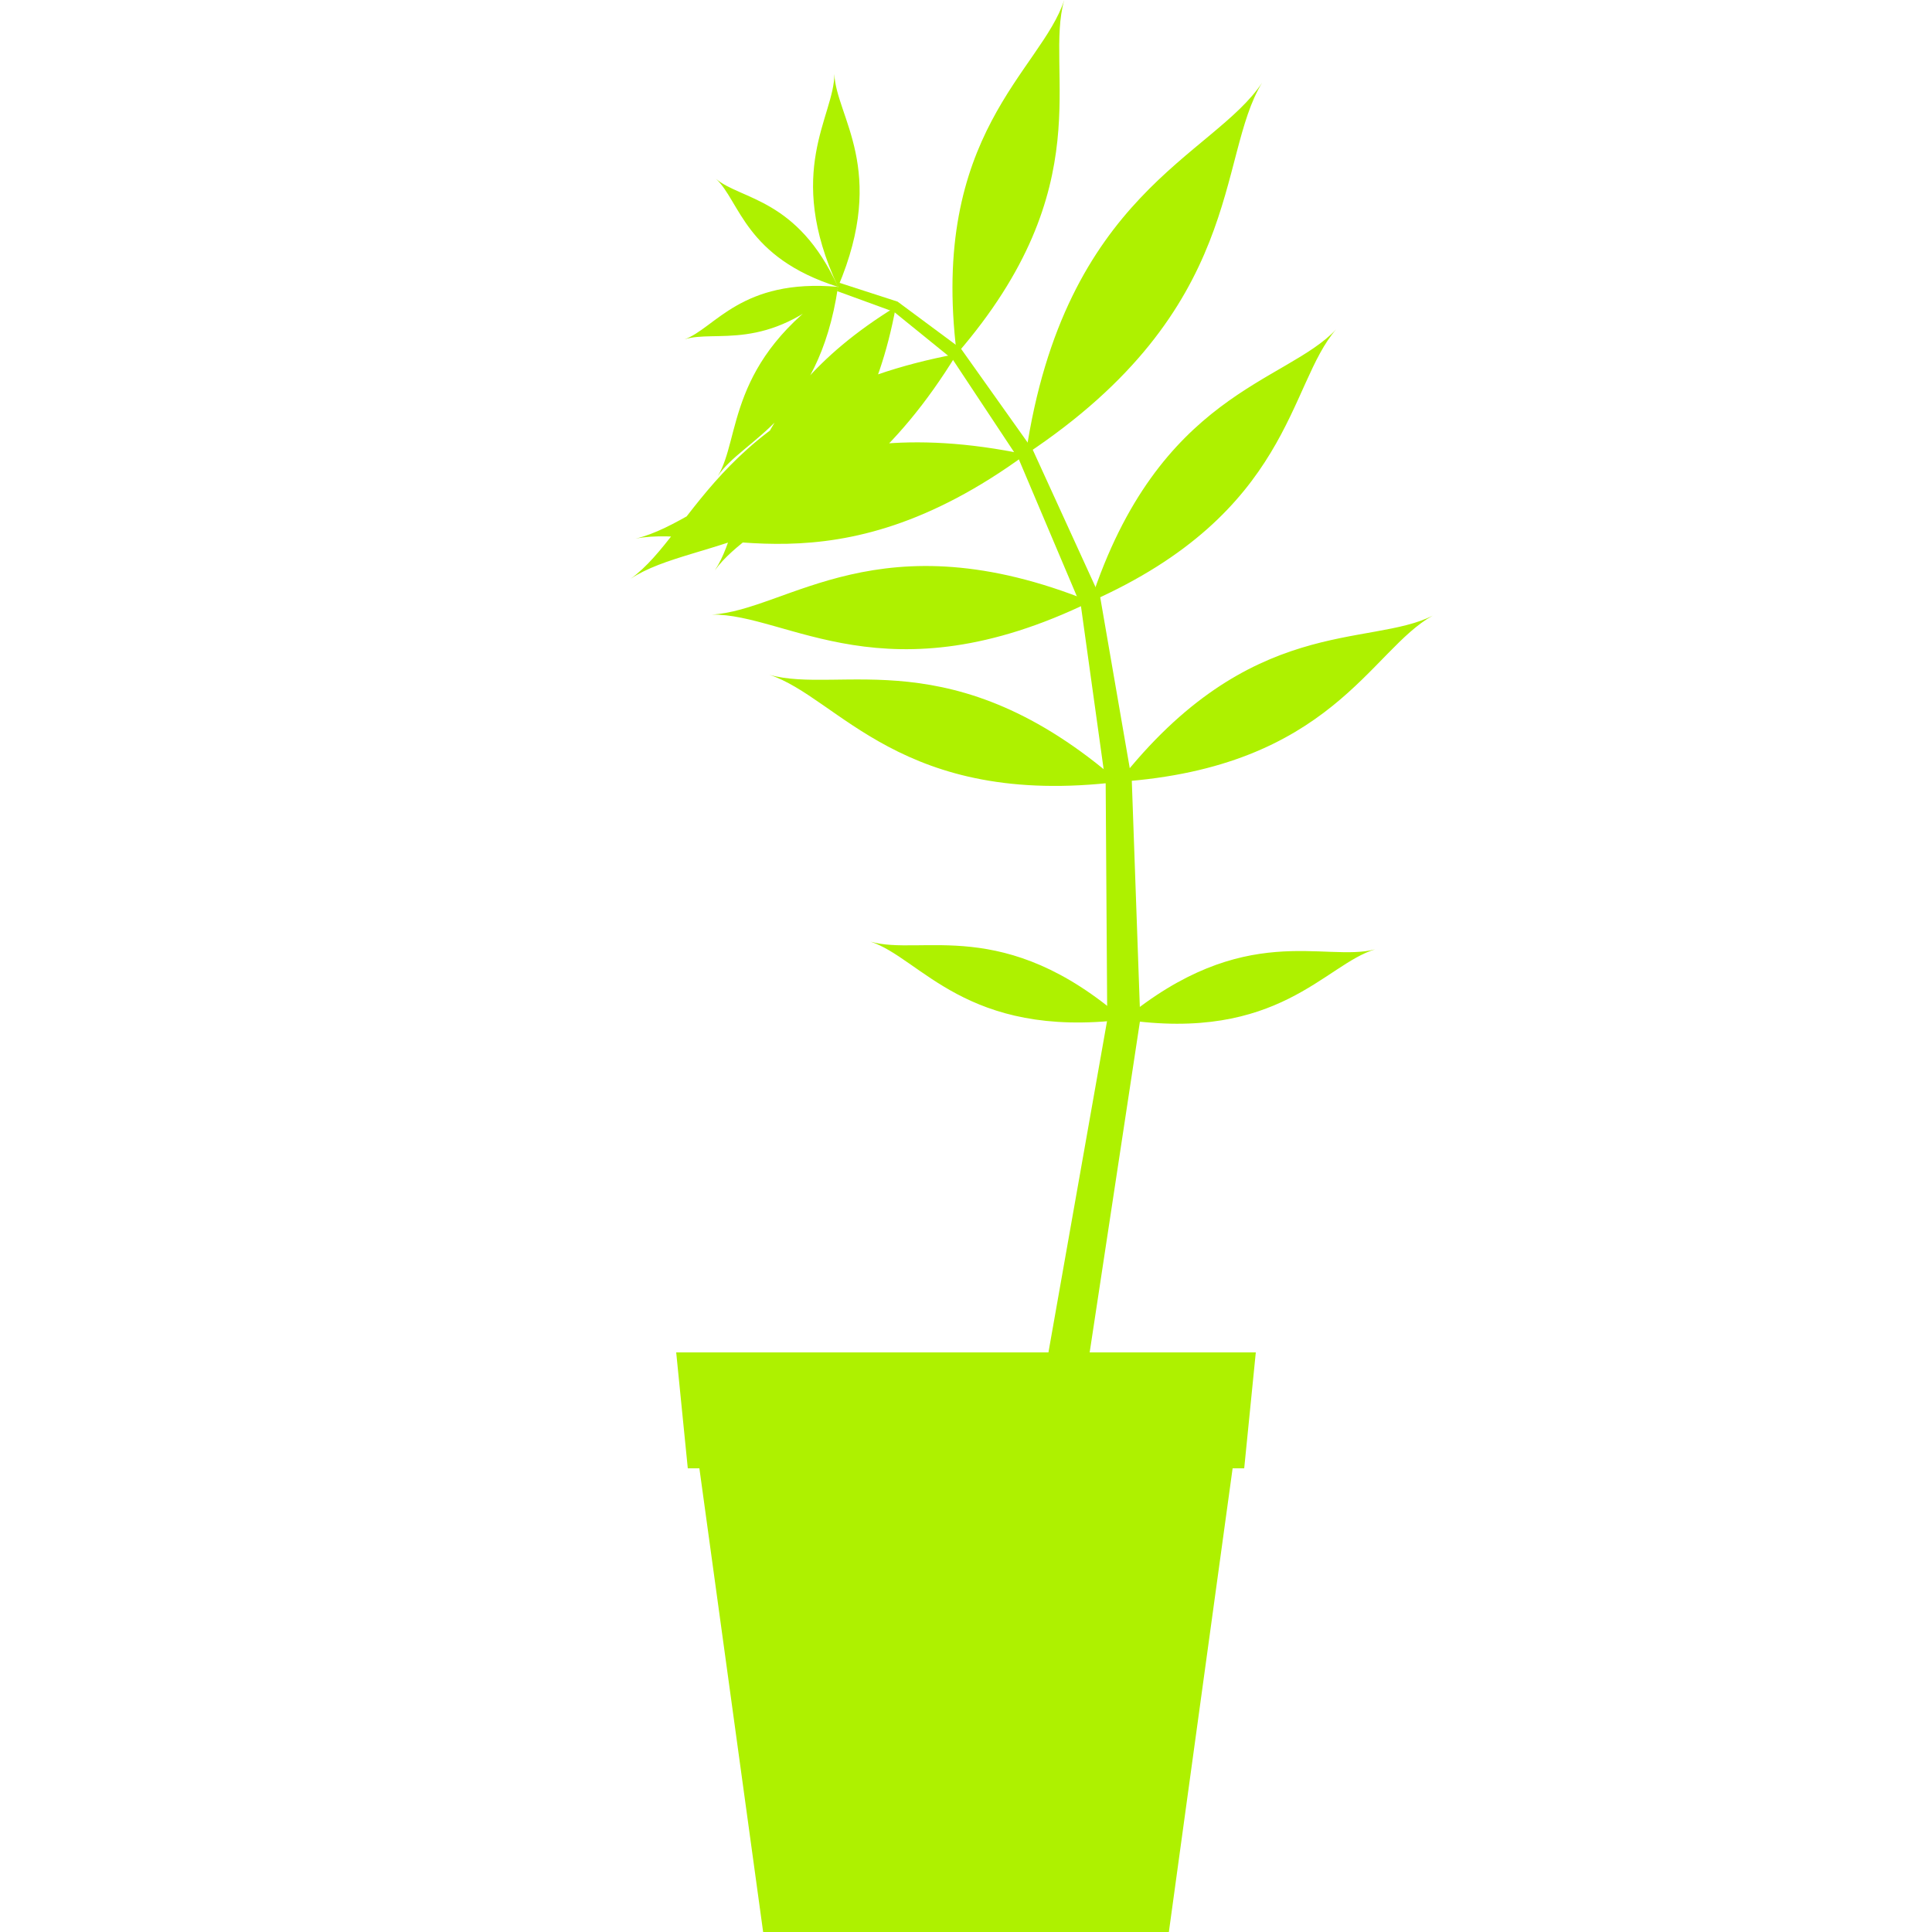
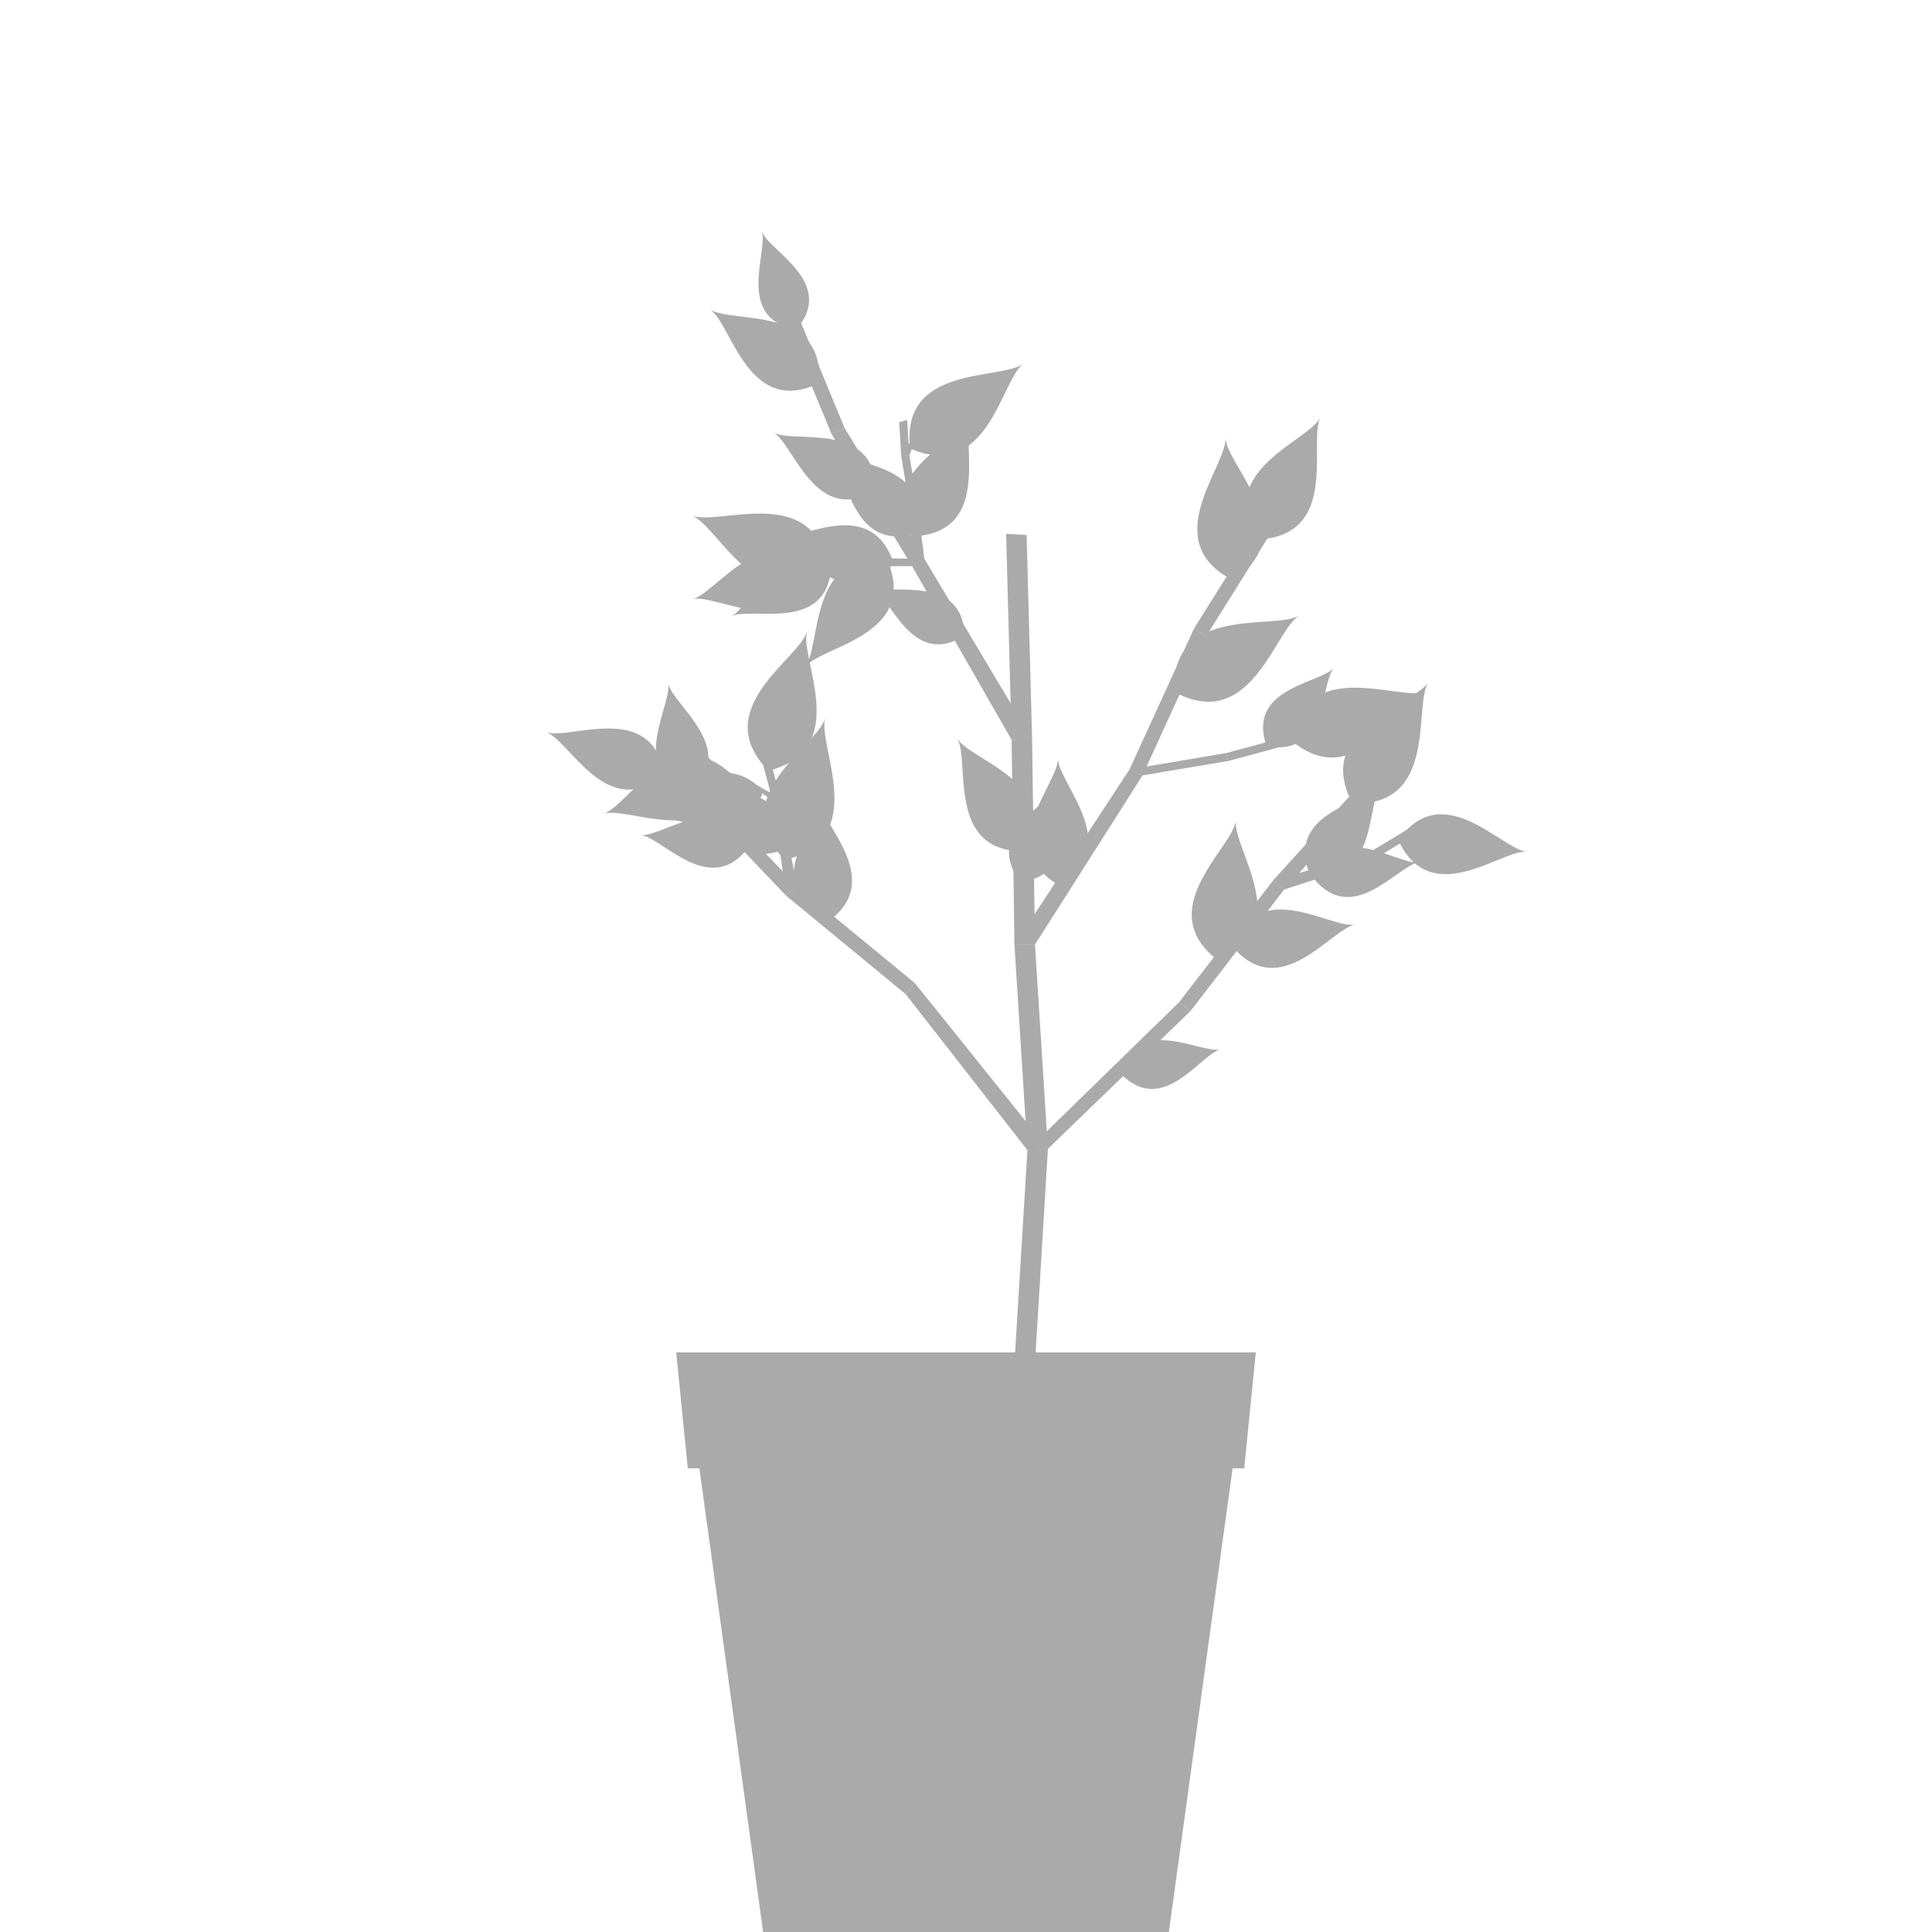
- <svg xmlns="http://www.w3.org/2000/svg" class="svg-plant" fill="#aef100" width="100" height="100" viewBox="0 0 1 1" preserveAspectRatio="xMidYMax meet">
+ <svg xmlns="http://www.w3.org/2000/svg" class="svg-plant" fill="#aaa" width="96" height="96" viewBox="0 0 1 1" preserveAspectRatio="xMidYMax meet">
  <svg class="svg-plant-pot" viewBox="0 0 100 100" preserveAspectRatio="xMidYMax meet" x="0" y="0.7" width="1" height="0.3">
    <path d="M 0 0 L 100 0 L 98 20 L 96 20 L 85 100 L 15 100 L 4 20 L 2 20 Z" />
  </svg>
-   <svg class="svg-plant-body" viewBox="-17500 -32812 35000 32812" preserveAspectRatio="xMidYMax meet" x="0" y="0" width="1" height="0.701">
-     <g class="svg-plant-branches">
-       <path d="M 1989 0 L 3422 -8101 L 4222 -8118 L 2989 0 Z M 3422 -8101 L 3384 -13821 L 4016 -13920 L 4222 -8118 Z M 3384 -13821 L 2784 -18133 L 3252 -18339 L 4016 -13920 Z M 2784 -18133 L 1279 -21686 L 1616 -21918 L 3252 -18339 Z M 1279 -21686 L -324 -24106 L -123 -24366 L 1616 -21918 Z M -324 -24106 L -1743 -25256 L -1657 -25504 L -123 -24366 Z M -1743 -25256 L -3125 -25760 L -3078 -25964 L -1657 -25504 Z" />
-     </g>
-     <g class="svg-plant-leaves">
-       <path d="M -3101 -25862 C -5816 -24060 -5447 -22205 -6013 -21278 C -5415 -22185 -3579 -22639 -3101 -25862 M -3101 -25862 C -5449 -26072 -6080 -24857 -6819 -24590 C -6071 -24832 -4829 -24258 -3101 -25862 M -3101 -25862 C -4083 -28019 -5459 -27967 -6059 -28481 C -5477 -27947 -5362 -26576 -3101 -25862 M -3101 -25862 C -1890 -28711 -3153 -29989 -3189 -31020 C -3189 -29989 -4408 -28668 -3101 -25862 M -1700 -25380 C -5662 -22949 -5230 -20286 -6085 -18993 C -5186 -20255 -2545 -20809 -1700 -25380 M -224 -24236 C -5885 -23179 -6566 -19905 -8127 -18789 C -6528 -19850 -3226 -19321 -224 -24236 M -224 -24236 C 3296 -28301 1889 -31088 2380 -32812 C 1829 -31106 -889 -29572 -224 -24236 M 1448 -21802 C -4233 -22991 -6123 -20203 -8007 -19762 C -6109 -20137 -3237 -18376 1448 -21802 M 1448 -21802 C 6785 -25342 6061 -28988 7174 -30809 C 5998 -29028 2388 -28137 1448 -21802 M 3018 -18236 C -2091 -20305 -4329 -18017 -6164 -17922 C -4326 -17953 -1938 -15823 3018 -18236 M 3018 -18236 C 7889 -20400 7800 -23492 8967 -24832 C 7754 -23534 4669 -23303 3018 -18236 M 3700 -13870 C -308 -17359 -3065 -15976 -4768 -16465 C -3084 -15917 -1575 -13226 3700 -13870 M 3700 -13870 C 8853 -14221 9801 -17066 11308 -17897 C 9773 -17119 6887 -17934 3700 -13870 M 3822 -8110 C 919 -10643 -1081 -9642 -2315 -9999 C -1094 -9600 -3 -7648 3822 -8110 M 3822 -8110 C 7574 -7556 8699 -9450 9910 -9811 C 8687 -9492 6744 -10528 3822 -8110" />
-     </g>
+   <svg class="svg-plant-body" viewBox="-30500 -66000 61000 66000" preserveAspectRatio="xMidYMax meet" x="0" y="0" width="1" height="0.701">
+     <path d="M 2388 0 L 2994 -9950 L 3992 -10013 L 3388 0 Z" />
+     <path d="M 2994 -9950 L 2361 -19955 L 3361 -19969 L 3992 -10013 Z" />
+     <path d="M 2361 -19955 L 2223 -29947 L 3222 -29974 L 3361 -19969 Z" />
+     <path d="M 2223 -29947 L 1955 -39985 L 2954 -39929 L 3222 -29974 Z" />
+     <path d="M 2854 -24518 C 4720 -27865 253 -28915 -421 -30000 C 214 -28893 -977 -24461 2854 -24518" />
+     <path d="M 2670 -23013 C 5729 -23456 4214 -26834 4579 -27798 C 4181 -26848 757 -25441 2670 -23013" />
+     <path d="M 2994 -9950 L 10389 -17163 L 10943 -16735 L 3992 -10013 Z" />
+     <path d="M 10389 -17163 L 14988 -23123 L 15506 -22652 L 10943 -16735 Z" />
+     <path d="M 14988 -23123 L 18732 -27243 L 19321 -26864 L 15506 -22652 Z" />
+     <path d="M 2994 -9950 L -2938 -17551 L -2493 -18092 L 3992 -10013 Z" />
+     <path d="M -2938 -17551 L -8759 -22345 L -8253 -22829 L -2493 -18092 Z" />
+     <path d="M -8759 -22345 L -12595 -26363 L -12196 -26939 L -8253 -22829 Z" />
+     <path d="M -12595 -26363 L -16093 -28790 L -15633 -29318 L -12196 -26939 Z" />
+     <path d="M 2361 -19955 L 7970 -28506 L 8606 -28215 L 3361 -19969 Z" />
+     <path d="M 7970 -28506 L 11110 -35368 L 11703 -34996 L 8606 -28215 Z" />
+     <path d="M 11110 -35368 L 14083 -40107 L 14706 -39788 L 11703 -34996 Z" />
+     <path d="M 2223 -29947 L -2627 -38409 L -2030 -38773 L 3222 -29974 Z" />
+     <path d="M -2627 -38409 L -6557 -44861 L -5910 -45128 L -2030 -38773 Z" />
+     <path d="M -6557 -44861 L -8704 -50047 L -8067 -50337 L -5910 -45128 Z" />
+     <path d="M -8278 -49932 C -6293 -52235 -9598 -53765 -9948 -54715 C -9631 -53753 -11264 -50499 -8278 -49932" />
+     <path d="M -7161 -47329 C -6888 -51157 -11386 -50215 -12458 -50913 C -11411 -50178 -10613 -45652 -7161 -47329" />
+     <path d="M -4396 -42094 C -4421 -45523 -8362 -44369 -9366 -44915 C -8382 -44334 -7353 -40358 -4396 -42094" />
+     <path d="M 14245 -39709 C 18231 -39921 16678 -44443 17260 -45639 C 16637 -44464 12068 -43055 14245 -39709" />
+     <path d="M 13002 -37728 C 16485 -39986 12741 -43257 12646 -44637 C 12693 -43254 9305 -39615 13002 -37728" />
+     <path d="M -65 -35025 C -178 -38084 -3665 -36949 -4575 -37411 C -3682 -36918 -2658 -33397 -65 -35025" />
+     <path d="M 10124 -32298 C 13877 -30236 15020 -35236 16227 -35997 C 14994 -35279 10033 -36579 10124 -32298" />
+     <path d="M 18838 -26845 C 23005 -26702 21802 -31549 22517 -32740 C 21761 -31574 16878 -30526 18838 -26845" />
+     <path d="M -14686 -28271 C -15351 -31875 -19284 -29926 -20442 -30315 C -19298 -29886 -17475 -25893 -14686 -28271" />
+     <path d="M -13460 -27346 C -11001 -29495 -14284 -31621 -14513 -32685 C -14321 -31614 -16550 -28400 -13460 -27346" />
+     <path d="M -10568 -24754 C -11863 -27657 -14781 -25212 -15836 -25304 C -14785 -25176 -12434 -22182 -10568 -24754" />
+     <path d="M -10584 -24619 C -8783 -27138 -12275 -28385 -12718 -29317 C -12308 -28370 -13665 -24920 -10584 -24619" />
+     <path d="M 12980 -19884 C 15318 -17097 17761 -20706 18951 -20937 C 17753 -20748 14224 -23303 12980 -19884" />
+     <path d="M 4562 -22848 C 7746 -24741 4520 -27787 4483 -29021 C 4477 -27786 1331 -24659 4562 -22848" />
+     <path d="M 12307 -19177 C 16104 -20785 13005 -24630 13149 -25997 C 12957 -24636 9016 -21660 12307 -19177" />
+     <path d="M -6841 -21007 C -3771 -23061 -7144 -25922 -7246 -27149 C -7187 -25919 -10154 -22639 -6841 -21007" />
+     <path d="M 7510 -13714 C 9569 -11522 11419 -14613 12391 -14859 C 11411 -14647 8379 -16593 7510 -13714" />
+     <path d="M 14988 -23123 L 19457 -24338 L 19665 -23996 L 15506 -22652 Z" />
+     <path d="M 19457 -24338 L 22350 -26089 L 22547 -25741 L 19665 -23996 Z" />
+     <path d="M -8759 -22345 L -9422 -26977 L -9036 -27080 L -8253 -22829 Z" />
+     <path d="M -9422 -26977 L -10298 -30273 L -9900 -30307 L -9036 -27080 Z" />
+     <path d="M 7970 -28506 L 12674 -29301 L 12778 -28915 L 8606 -28215 Z" />
+     <path d="M 12674 -29301 L 15945 -30180 L 16025 -29788 L 12778 -28915 Z" />
+     <path d="M -2627 -38409 L -2788 -41547 L -2394 -41613 L -2030 -38773 Z" />
+     <path d="M -2788 -41547 L -3159 -43787 L -2760 -43811 L -2394 -41613 Z" />
+     <path d="M -3159 -43787 L -3254 -45431 L -2868 -45536 L -2760 -43811 Z" />
+     <path d="M -2627 -38409 L -5286 -38408 L -5371 -38798 L -2030 -38773 Z" />
+     <path d="M -5286 -38408 L -7507 -37928 L -7548 -38325 L -5371 -38798 Z" />
+     <path d="M -2341 -40003 C -1493 -43482 -5778 -43316 -6655 -44125 C -5807 -43286 -5777 -38998 -2341 -40003" />
+     <path d="M -2481 -39860 C 1317 -40165 -281 -44440 244 -45597 C -321 -44459 -4645 -42997 -2481 -39860" />
+     <path d="M -7418 -38150 C -9884 -40814 -12142 -37098 -13318 -36810 C -12133 -37057 -8491 -34682 -7418 -38150" />
+     <path d="M -6717 -38274 C -7358 -42494 -12008 -40371 -13342 -40866 C -12026 -40325 -10052 -35609 -6717 -38274" />
+     <path d="M -6565 -38385 C -9273 -40183 -10455 -36474 -11416 -35975 C -10438 -36440 -6768 -35141 -6565 -38385" />
+     <path d="M -3807 -38656 C -7686 -39203 -7043 -34556 -7829 -33514 C -7007 -34528 -2342 -35024 -3807 -38656" />
+     <path d="M -3528 -38565 C -4695 -41999 -8267 -39527 -9457 -39742 C -8276 -39486 -5919 -35837 -3528 -38565" />
+     <path d="M 15822 -29940 C 19008 -27227 21088 -31788 22394 -32278 C 21071 -31834 16578 -34056 15822 -29940" />
+     <path d="M 14648 -29639 C 17603 -29081 17276 -32669 17916 -33440 C 17249 -32692 13653 -32478 14648 -29639" />
+     <path d="M 21068 -25054 C 22653 -21639 26067 -24586 27318 -24496 C 26070 -24630 23233 -28134 21068 -25054" />
+     <path d="M -9625 -28438 C -5543 -29498 -8104 -33852 -7754 -35213 C -8152 -33865 -12584 -31443 -9625 -28438" />
+     <path d="M 16899 -23245 C 18824 -20786 21023 -23810 22051 -23974 C 21018 -23846 18065 -26141 16899 -23245" />
+     <path d="M 16760 -23362 C 20054 -22881 19528 -26833 20201 -27715 C 19497 -26857 15530 -26456 16760 -23362" />
+     <path d="M -8758 -24653 C -8377 -27934 -12282 -27296 -13177 -27937 C -12305 -27265 -11790 -23342 -8758 -24653" />
+     <path d="M -8829 -24090 C -4655 -25139 -7234 -29602 -6865 -30988 C -7282 -29616 -11824 -27180 -8829 -24090" />
+     <path d="M -9422 -26977 L -10959 -28060 L -10927 -28155 L -9036 -27080 Z" />
+     <path d="M -10959 -28060 L -12400 -28540 L -12368 -28635 L -10927 -28155 Z" />
+     <path d="M -3159 -43787 L -2440 -44912 L -2344 -44886 L -2760 -43811 Z" />
+     <path d="M -2720 -44140 C 1072 -42520 1693 -47420 2778 -48264 C 1664 -47458 -3214 -48234 -2720 -44140" />
+     <path d="M -11440 -28277 C -14303 -30926 -16414 -26758 -17648 -26351 C -16400 -26715 -12301 -24473 -11440 -28277" />
+     <path d="M -9886 -27443 C -12167 -29882 -14228 -26453 -15307 -26182 C -14219 -26415 -10858 -24247 -9886 -27443" />
  </svg>
</svg>
